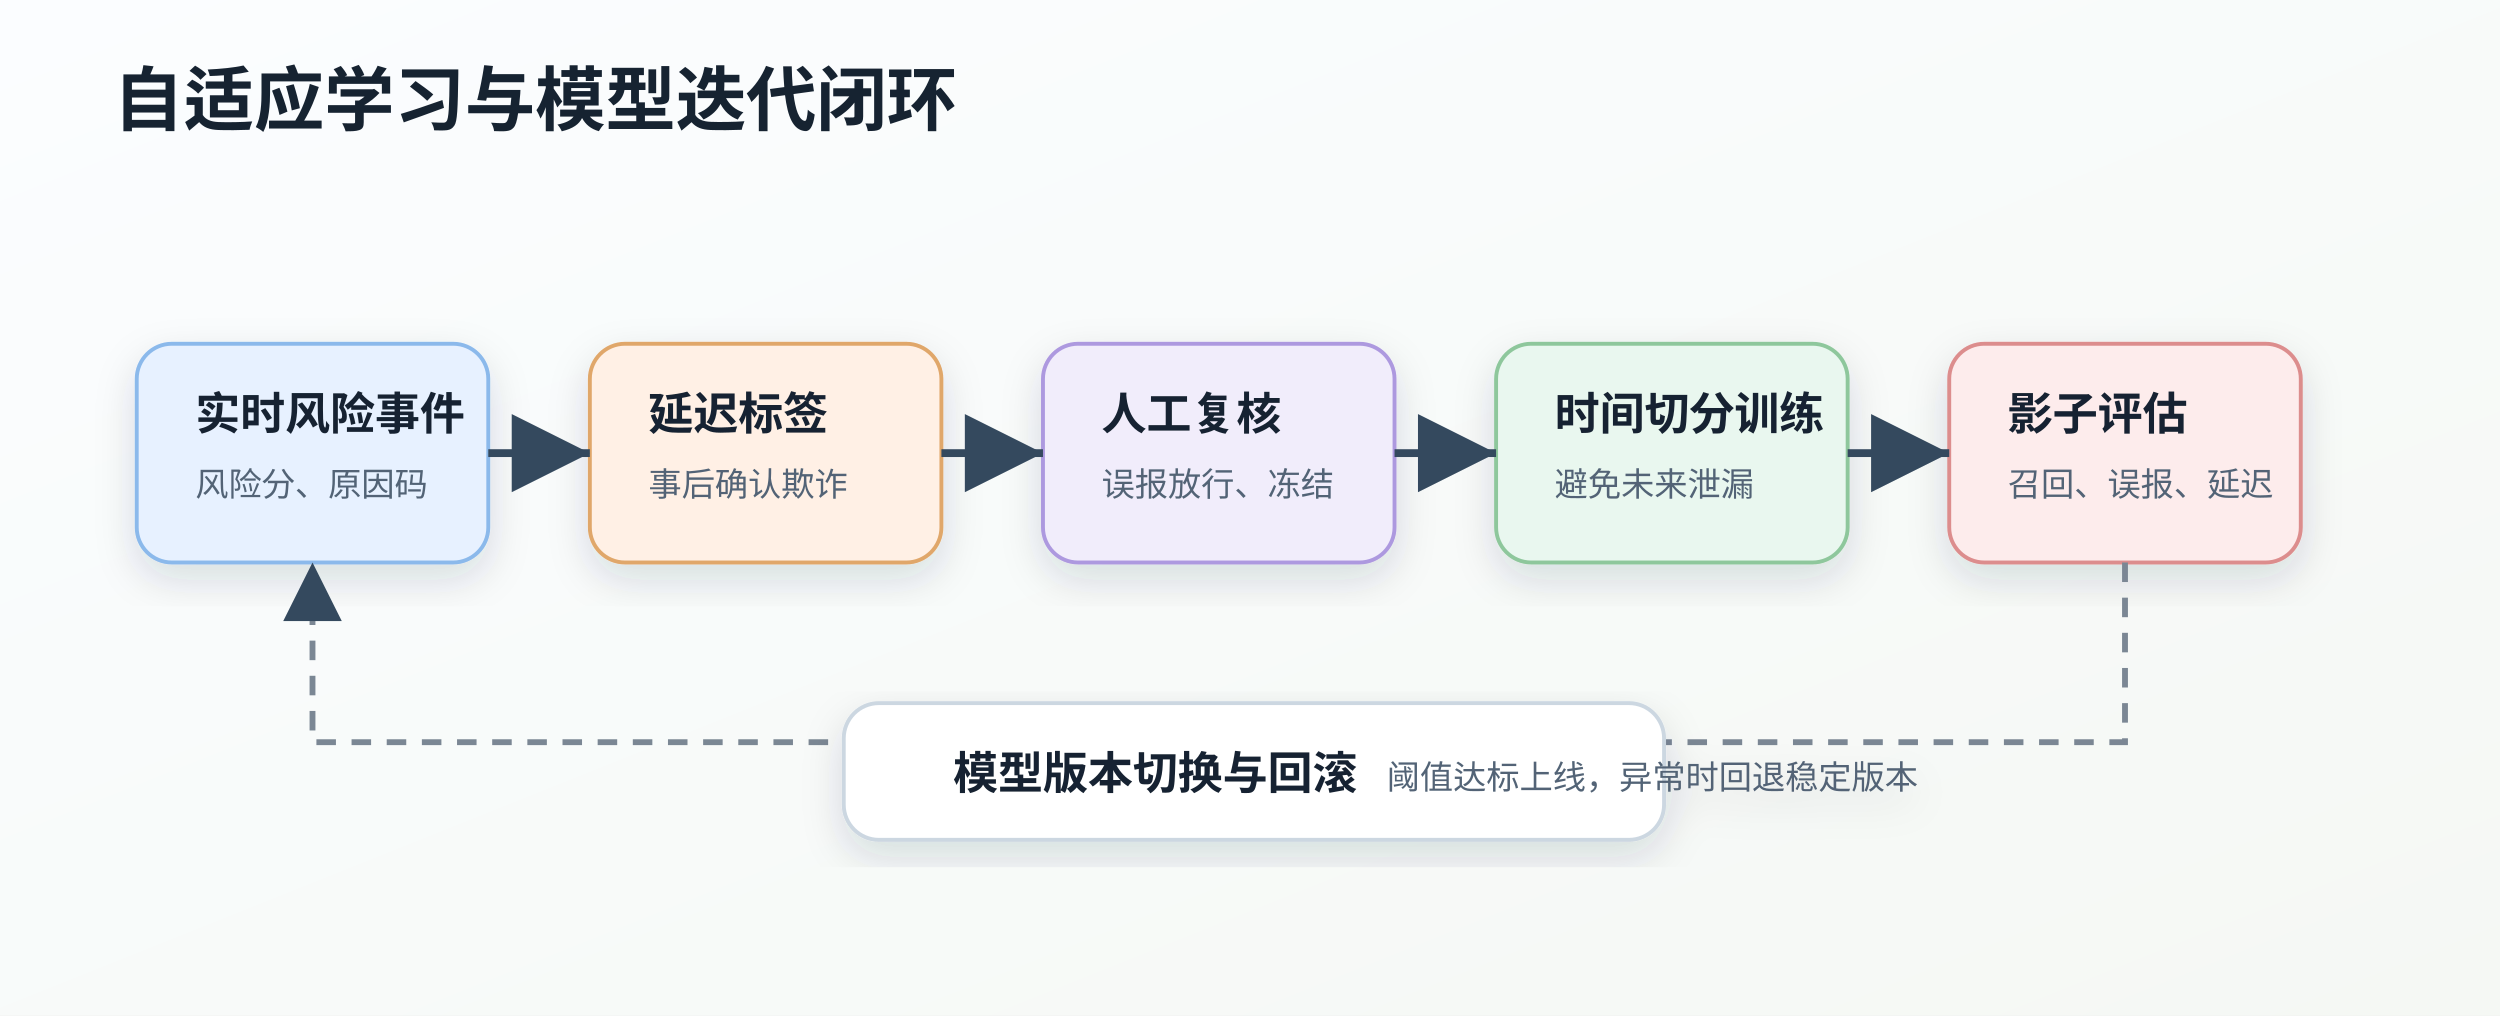
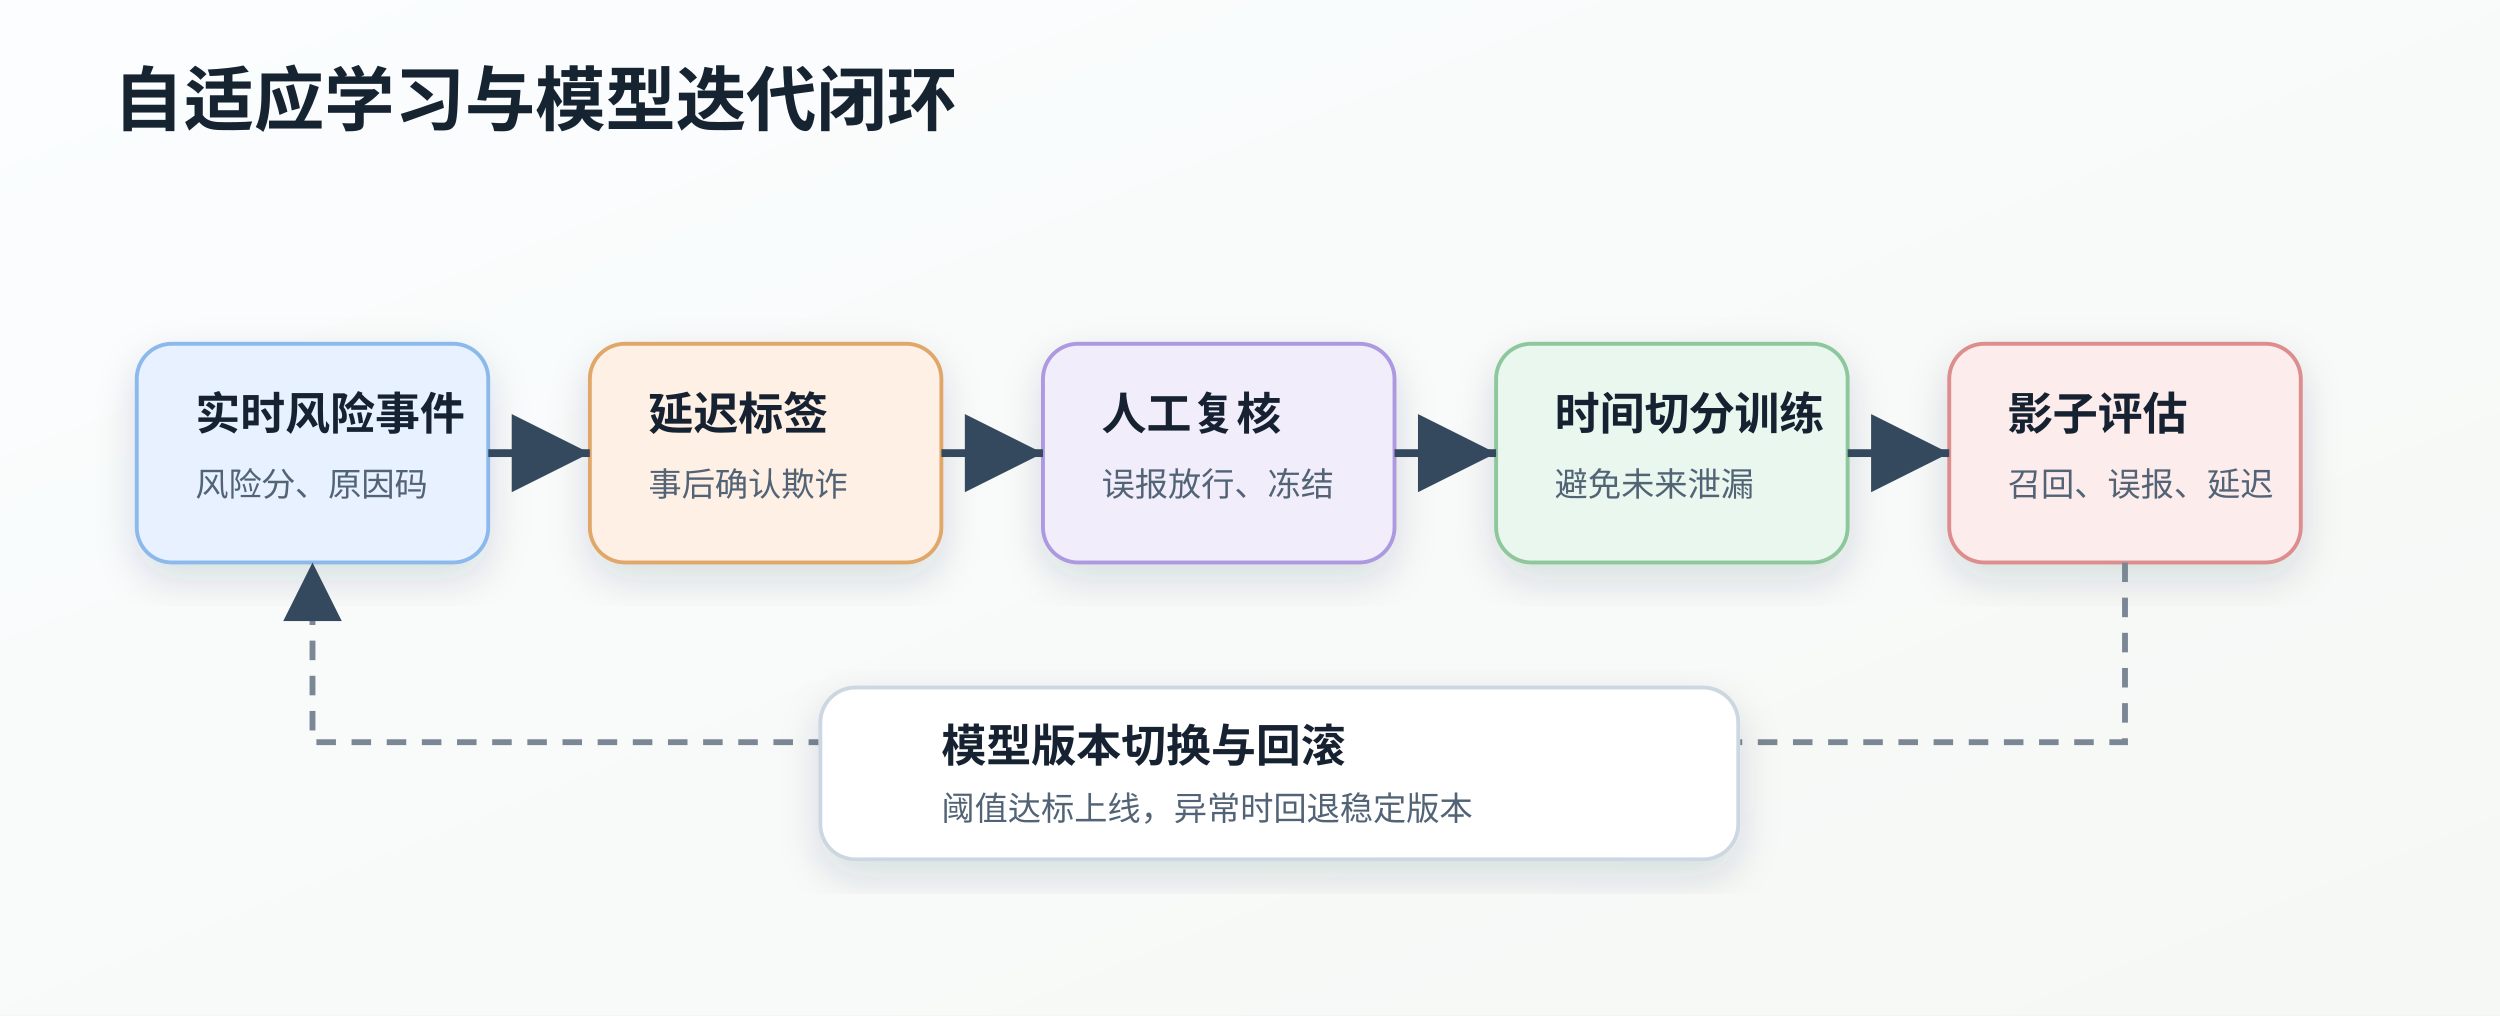
<svg xmlns="http://www.w3.org/2000/svg" width="1280" height="520" viewBox="0 0 1280 520">
  <defs>
    <linearGradient id="bg" x1="0" y1="0" x2="1" y2="1">
      <stop offset="0" stop-color="#fbfdff" />
      <stop offset="1" stop-color="#f5f8f4" />
    </linearGradient>
    <filter id="shadow" x="-10%" y="-20%" width="120%" height="140%">
      <feDropShadow dx="0" dy="8" stdDeviation="10" flood-color="#1c2e3d" flood-opacity="0.14" />
    </filter>
    <marker id="arrow" markerWidth="14" markerHeight="14" refX="12" refY="7" orient="auto">
      <path d="M2,2 L12,7 L2,12 Z" fill="#34495e" />
    </marker>
    <style>
      .title{font-family:"Source Han Serif SC","SimSun","Times New Roman",serif;font-size:36px;font-weight:700;fill:#162331}
      .node-title{font-family:"Source Han Serif SC","SimSun","Times New Roman",serif;font-size:23px;font-weight:700;fill:#172331}
      .node-body{font-family:"Source Han Serif SC","SimSun","Times New Roman",serif;font-size:17px;fill:#526476}
      .flow{fill:none;stroke:#34495e;stroke-width:4;marker-end:url(#arrow)}
      .dash{fill:none;stroke:#7b8794;stroke-width:3;stroke-dasharray:10 8;marker-end:url(#arrow)}
    </style>
  </defs>
  <rect width="1280" height="520" fill="url(#bg)" />
  <text x="58" y="64" class="title">自适应学习与模型迭代闭环</text>
  <g filter="url(#shadow)">
    <rect x="70" y="176" width="180" height="112" rx="18" fill="#e7f1ff" stroke="#8bb9eb" stroke-width="2" />
    <text x="100" y="220" class="node-title">实时风险事件</text>
    <text x="100" y="254" class="node-body">风险分、原因码</text>
    <rect x="302" y="176" width="180" height="112" rx="18" fill="#fff0e5" stroke="#e0a76b" stroke-width="2" />
    <text x="332" y="220" class="node-title">延迟标签</text>
    <text x="332" y="254" class="node-body">事后确认欺诈</text>
    <rect x="534" y="176" width="180" height="112" rx="18" fill="#f1edfb" stroke="#ad99df" stroke-width="2" />
    <text x="564" y="220" class="node-title">人工复核</text>
    <text x="564" y="254" class="node-body">误报放行、冻结</text>
    <rect x="766" y="176" width="180" height="112" rx="18" fill="#e9f7ef" stroke="#8ec79c" stroke-width="2" />
    <text x="796" y="220" class="node-title">时间切分训练</text>
    <text x="796" y="254" class="node-body">避免未来泄漏</text>
    <rect x="998" y="176" width="180" height="112" rx="18" fill="#fdecec" stroke="#dc8d8d" stroke-width="2" />
    <text x="1028" y="220" class="node-title">影子评估</text>
    <text x="1028" y="254" class="node-body">召回、误报、延迟</text>
  </g>
  <path class="flow" d="M250 232 L302 232" />
  <path class="flow" d="M482 232 L534 232" />
  <path class="flow" d="M714 232 L766 232" />
  <path class="flow" d="M946 232 L998 232" />
  <path class="dash" d="M1088 288 L1088 380 L160 380 L160 288" />
  <g filter="url(#shadow)">
-     <rect x="432" y="360" width="420" height="70" rx="18" fill="#ffffff" stroke="#ccd7e1" stroke-width="2" />
-     <text x="488" y="404" class="node-title">模型版本切换与回滚</text>
-     <text x="710" y="404" class="node-body">阈值达标上线，异常时回退稳定版本</text>
+     <rect x="420" y="352" width="470" height="88" rx="18" fill="#ffffff" stroke="#ccd7e1" stroke-width="2" />
+     <text x="482" y="390" class="node-title">模型版本切换与回滚</text>
+     <text x="482" y="420" class="node-body">阈值达标上线，异常时回退稳定版本</text>
  </g>
</svg>
